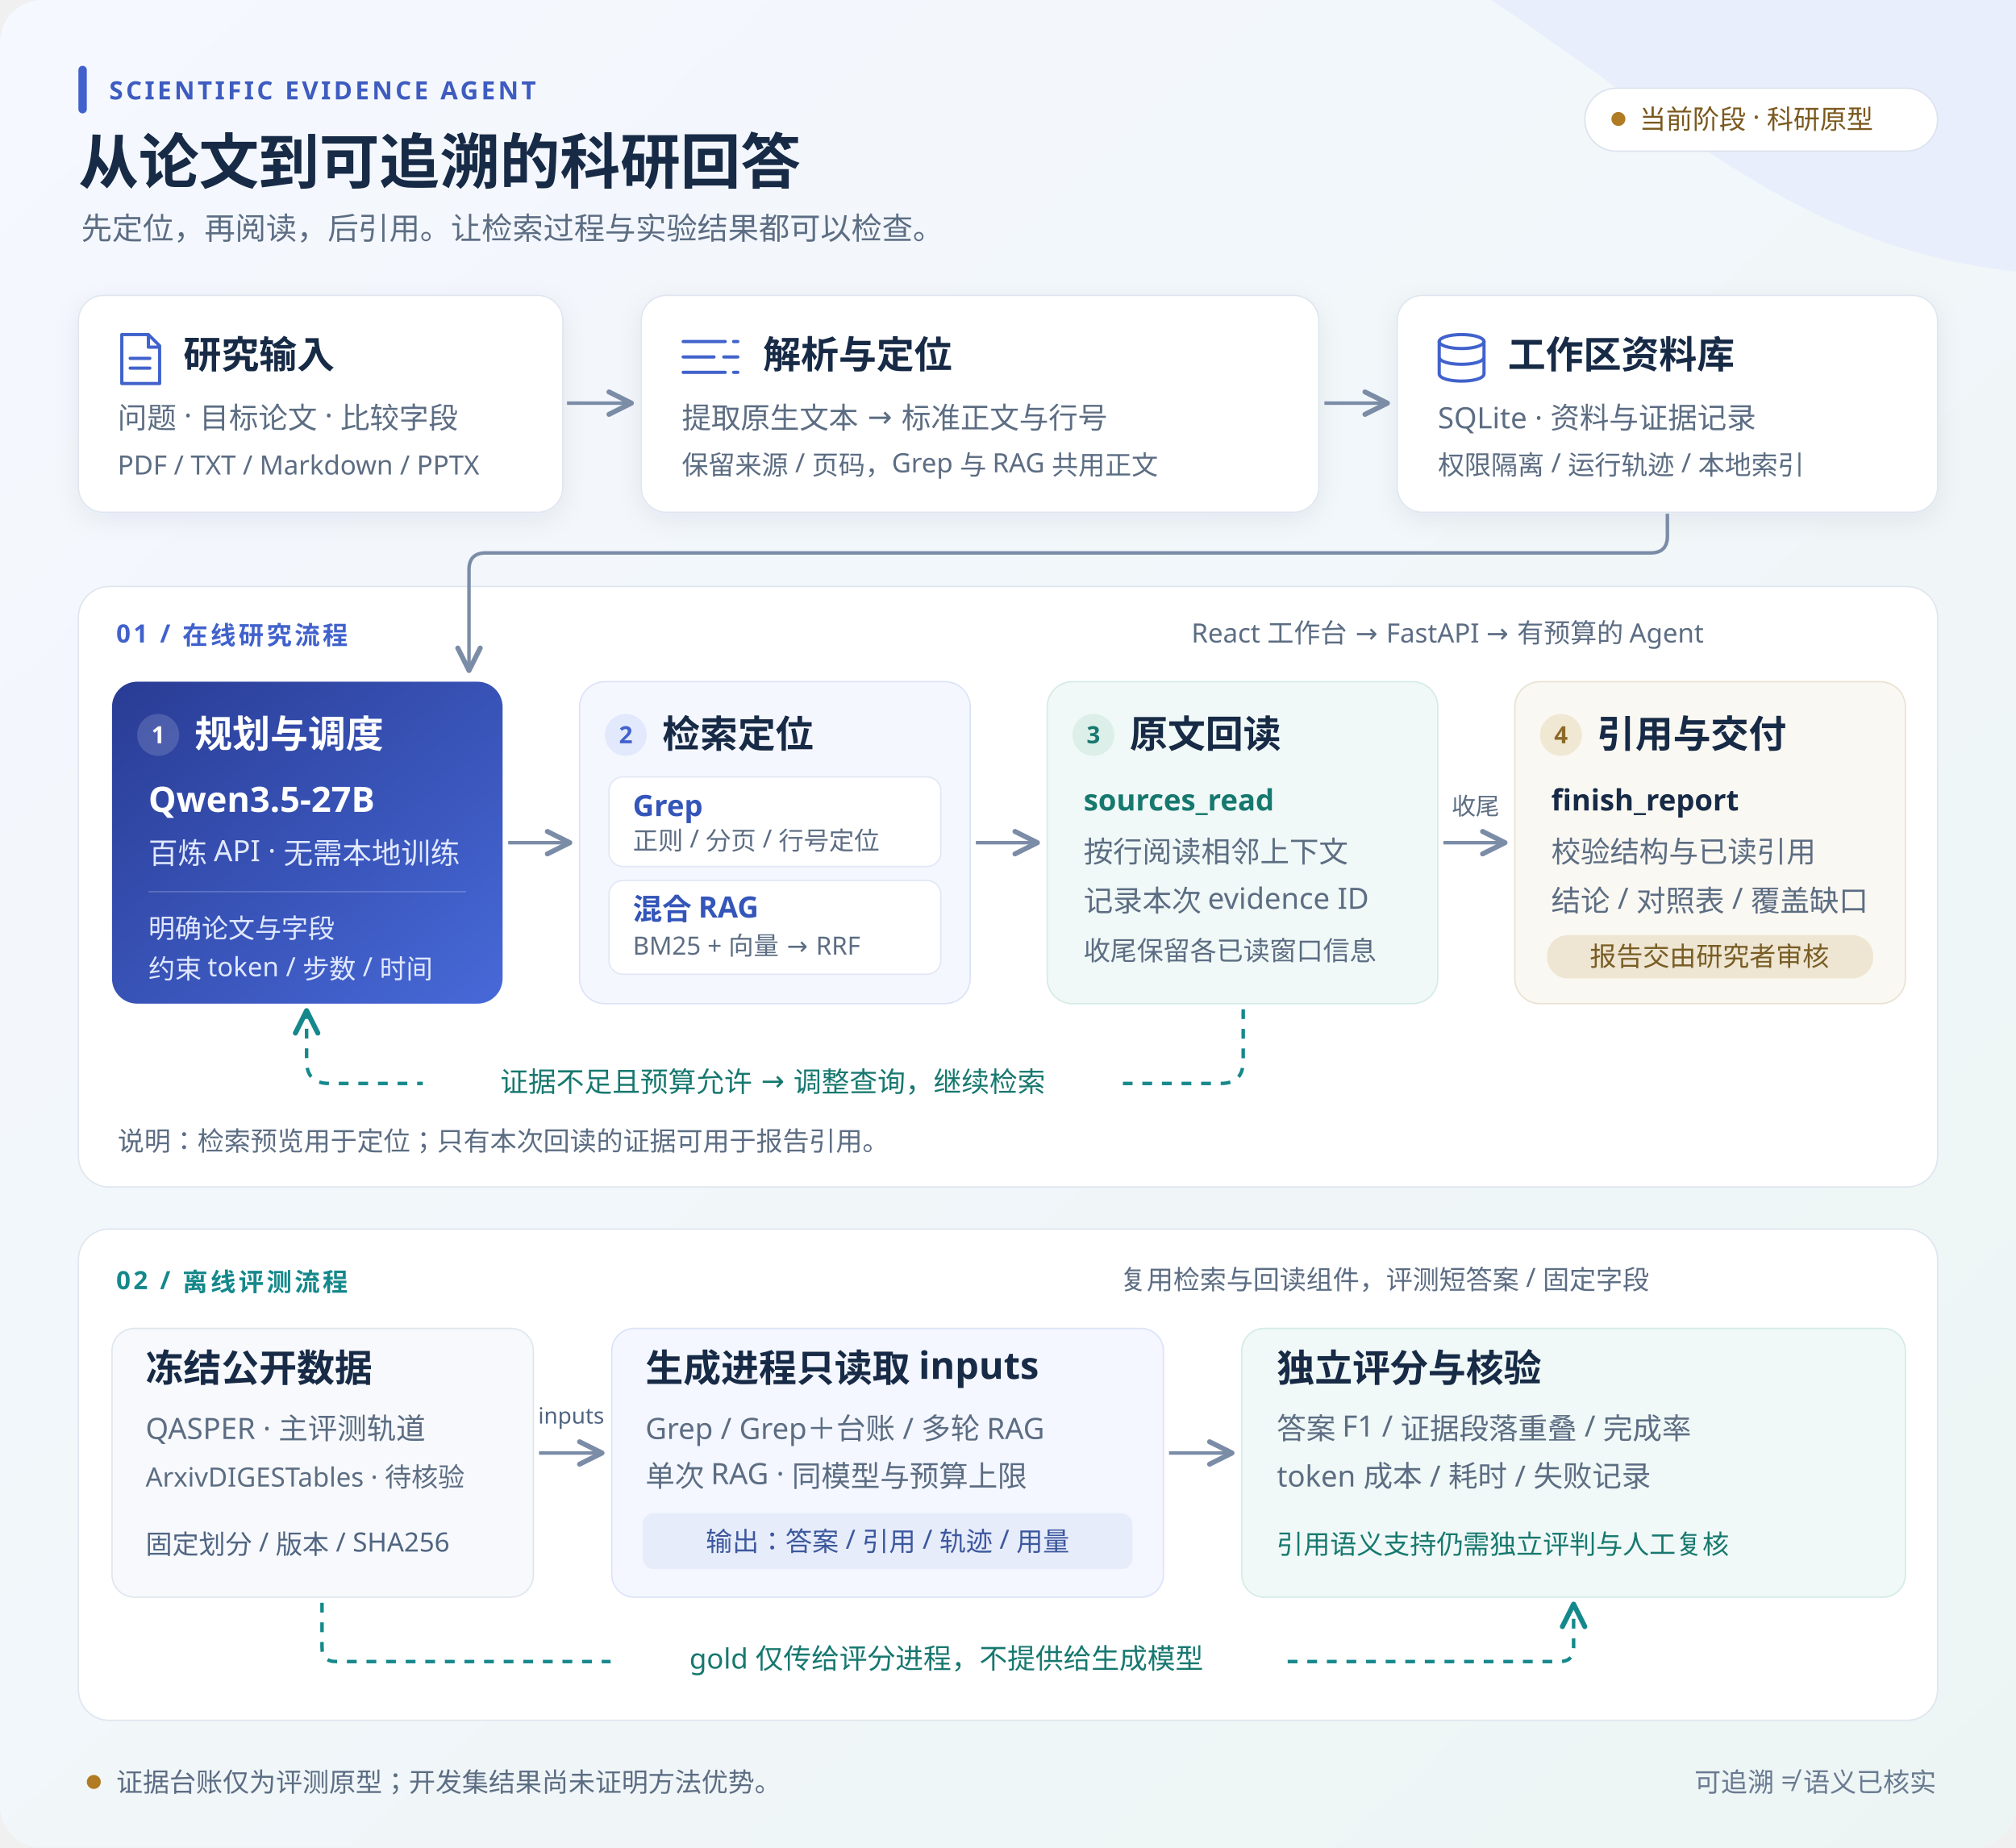
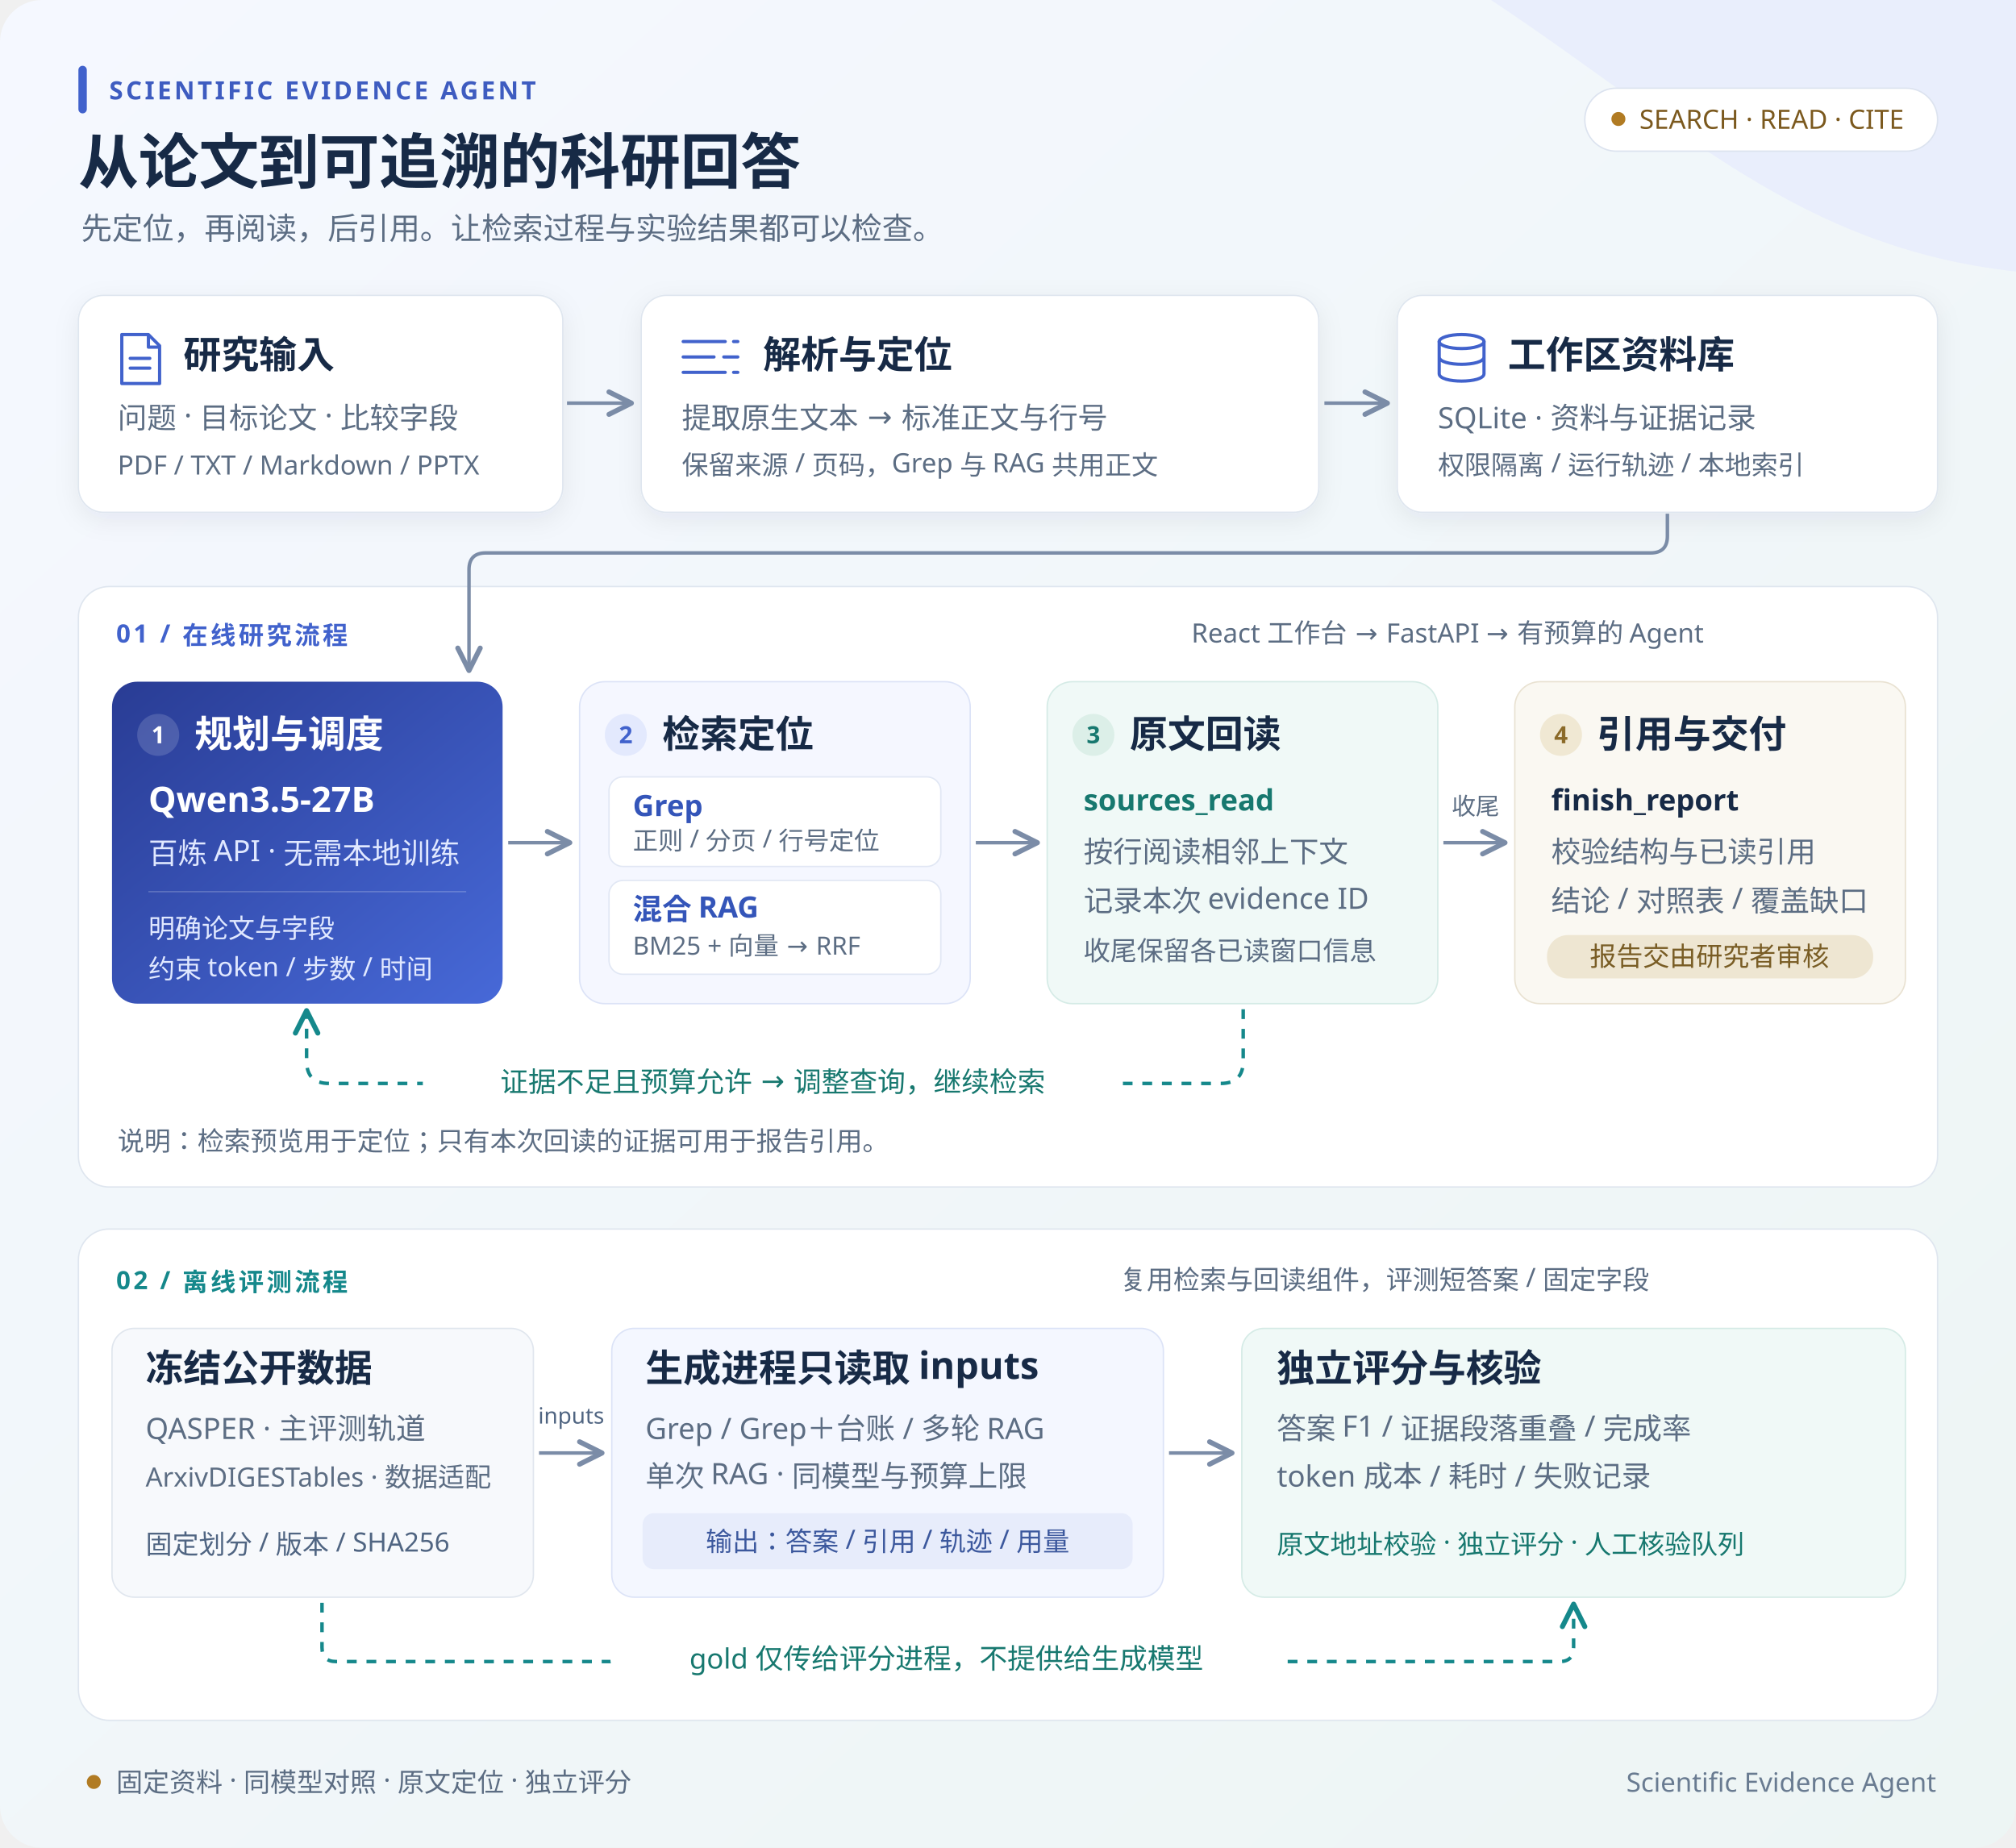
<svg xmlns="http://www.w3.org/2000/svg" width="1440" height="1320" viewBox="0 0 1440 1320" role="img" aria-labelledby="title desc">
  <defs>
    <linearGradient id="canvas" x1="0" y1="0" x2="1" y2="1">
      <stop offset="0" stop-color="#f5f8ff" />
      <stop offset="1" stop-color="#edf5f4" />
    </linearGradient>
    <linearGradient id="agent" x1="0" y1="0" x2="1" y2="1">
      <stop offset="0" stop-color="#293c94" />
      <stop offset="1" stop-color="#4769d8" />
    </linearGradient>
    <filter id="shadow" x="-15%" y="-15%" width="130%" height="145%">
      <feDropShadow dx="0" dy="5" stdDeviation="9" flood-color="#24334d" flood-opacity="0.07" />
    </filter>
    <marker id="arrow" viewBox="0 0 10 10" refX="9" refY="5" markerWidth="8" markerHeight="8" orient="auto-start-reverse">
      <path d="M1 1 L9 5 L1 9" fill="none" stroke="#7b8ca7" stroke-width="1.8" stroke-linecap="round" stroke-linejoin="round" />
    </marker>
    <marker id="teal-arrow" viewBox="0 0 10 10" refX="9" refY="5" markerWidth="8" markerHeight="8" orient="auto-start-reverse">
      <path d="M1 1 L9 5 L1 9" fill="none" stroke="#15888b" stroke-width="1.8" stroke-linecap="round" stroke-linejoin="round" />
    </marker>
    <style>
      text { font-family: "Microsoft YaHei", "Noto Sans SC", "PingFang SC", sans-serif; }
      .ink { fill: #172a46; }
      .muted { fill: #5c6d83; }
      .eyebrow { font-size: 18px; font-weight: 700; letter-spacing: 2px; }
      .heading { font-size: 27px; font-weight: 700; }
      .body { font-size: 21px; }
      .small { font-size: 19px; }
      .connector { fill: none; stroke: #7b8ca7; stroke-width: 2.5; marker-end: url(#arrow); }
      .loop { fill: none; stroke: #15888b; stroke-width: 2.5; stroke-dasharray: 7 7; marker-end: url(#teal-arrow); }
      .icon { fill: none; stroke: currentColor; stroke-width: 2.3; stroke-linecap: round; stroke-linejoin: round; }
    </style>
  </defs>
  <rect width="1440" height="1320" rx="30" fill="url(#canvas)" />
  <path d="M1065 0H1440V194C1285 177 1202 91 1065 0Z" fill="#e9eefc" />
  <rect x="56" y="47" width="6" height="34" rx="3" fill="#4162cc" />
  <text x="78" y="71" class="eyebrow" fill="#3e5cc0">SCIENTIFIC EVIDENCE AGENT</text>
  <text x="56" y="131" font-size="43" font-weight="700" class="ink">从论文到可追溯的科研回答</text>
  <text x="58" y="171" font-size="22" class="muted">先定位，再阅读，后引用。让检索过程与实验结果都可以检查。</text>
  <rect x="1132" y="63" width="252" height="45" rx="22.5" fill="#fff" stroke="#dce3ef" />
  <circle cx="1156" cy="85" r="5" fill="#b17b23" />
-   <text x="1171" y="92" class="small" fill="#7b591e">当前阶段 · 科研原型</text>
+   <text x="1171" y="92" class="small" fill="#7b591e">SEARCH · READ · CITE</text>
  <g filter="url(#shadow)">
    <rect x="56" y="211" width="346" height="155" rx="18" fill="#fff" stroke="#dfe6ef" />
    <rect x="458" y="211" width="484" height="155" rx="18" fill="#fff" stroke="#dfe6ef" />
    <rect x="998" y="211" width="386" height="155" rx="18" fill="#fff" stroke="#dfe6ef" />
  </g>
  <g class="icon" color="#4162cc" transform="translate(83 239)">
    <path d="M4 0H23L31 8V35H4Z M23 0V9H31 M10 17H24 M10 24H24" />
  </g>
  <text x="131" y="263" class="heading ink">研究输入</text>
  <text x="84" y="306" class="body muted">问题 · 目标论文 · 比较字段</text>
  <text x="84" y="339" class="small muted">PDF / TXT / Markdown / PPTX</text>
  <path d="M405 288H451" class="connector" />
  <g class="icon" color="#4162cc" transform="translate(488 241)">
    <path d="M0 3H30 M0 14H22 M0 25H30 M36 3H39 M29 14H39 M36 25H39" />
  </g>
  <text x="545" y="263" class="heading ink">解析与定位</text>
  <text x="487" y="306" class="body muted">提取原生文本 → 标准正文与行号</text>
  <text x="487" y="339" class="small muted">保留来源 / 页码，Grep 与 RAG 共用正文</text>
  <path d="M946 288H991" class="connector" />
  <g class="icon" color="#4162cc" transform="translate(1028 239)">
    <ellipse cx="16" cy="5" rx="16" ry="5" />
    <path d="M0 5V28C0 35 32 35 32 28V5 M0 16C0 23 32 23 32 16" />
  </g>
  <text x="1077" y="263" class="heading ink">工作区资料库</text>
  <text x="1027" y="306" class="body muted">SQLite · 资料与证据记录</text>
  <text x="1027" y="339" class="small muted">权限隔离 / 运行轨迹 / 本地索引</text>
  <rect x="56" y="419" width="1328" height="429" rx="22" fill="#fff" stroke="#dfe6ef" />
  <path d="M1191 367V383Q1191 395 1179 395H347Q335 395 335 407V479" class="connector" />
  <text x="83" y="459" class="eyebrow" fill="#4162cc">01 / 在线研究流程</text>
  <text x="851" y="459" class="small muted">React 工作台 → FastAPI → 有预算的 Agent</text>
  <rect x="80" y="487" width="279" height="230" rx="18" fill="url(#agent)" />
  <circle cx="113" cy="525" r="15" fill="#fff" fill-opacity="0.15" />
  <text x="113" y="531" font-size="17" text-anchor="middle" fill="#fff" font-weight="700">1</text>
  <text x="139" y="534" class="heading" fill="#fff">规划与调度</text>
  <text x="106" y="580" font-size="25" font-weight="600" fill="#fff">Qwen3.5-27B</text>
  <text x="106" y="617" class="body" fill="#e0e8ff">百炼 API · 无需本地训练</text>
  <path d="M106 637H333" stroke="#fff" stroke-opacity="0.2" />
  <text x="106" y="670" class="small" fill="#e0e8ff">明确论文与字段</text>
  <text x="106" y="699" class="small" fill="#e0e8ff">约束 token / 步数 / 时间</text>
  <path d="M363 602H407" class="connector" />
  <rect x="414" y="487" width="279" height="230" rx="18" fill="#f5f7ff" stroke="#dce3f7" />
  <circle cx="447" cy="525" r="15" fill="#e3e9fd" />
  <text x="447" y="531" font-size="17" text-anchor="middle" fill="#4162cc" font-weight="700">2</text>
  <text x="473" y="534" class="heading ink">检索定位</text>
  <rect x="435" y="555" width="237" height="64" rx="10" fill="#fff" stroke="#e1e7f4" />
  <text x="452" y="583" class="body" fill="#3455b9" font-weight="700">Grep</text>
  <text x="452" y="607" font-size="18" class="muted">正则 / 分页 / 行号定位</text>
  <rect x="435" y="629" width="237" height="67" rx="10" fill="#fff" stroke="#e1e7f4" />
  <text x="452" y="657" class="body" fill="#3455b9" font-weight="700">混合 RAG</text>
  <text x="452" y="682" font-size="18" class="muted">BM25 + 向量 → RRF</text>
  <path d="M697 602H741" class="connector" />
  <rect x="748" y="487" width="279" height="230" rx="18" fill="#f0f9f7" stroke="#d5ebe6" />
  <circle cx="781" cy="525" r="15" fill="#dcefe8" />
  <text x="781" y="531" font-size="17" text-anchor="middle" fill="#17786f" font-weight="700">3</text>
  <text x="807" y="534" class="heading ink">原文回读</text>
  <text x="774" y="579" class="body" fill="#17786f" font-weight="700">sources_read</text>
  <text x="774" y="616" class="body muted">按行阅读相邻上下文</text>
  <text x="774" y="651" class="body muted">记录本次 evidence ID</text>
  <text x="774" y="686" class="small muted">收尾保留各已读窗口信息</text>
  <path d="M1031 602H1075" class="connector" />
  <text x="1054" y="582" font-size="17" text-anchor="middle" class="muted">收尾</text>
  <rect x="1082" y="487" width="279" height="230" rx="18" fill="#faf8f2" stroke="#e9e2d2" />
  <circle cx="1115" cy="525" r="15" fill="#f0e8d3" />
  <text x="1115" y="531" font-size="17" text-anchor="middle" fill="#8b6a29" font-weight="700">4</text>
  <text x="1141" y="534" class="heading ink">引用与交付</text>
  <text x="1108" y="579" class="body ink" font-weight="700">finish_report</text>
  <text x="1108" y="616" class="body muted">校验结构与已读引用</text>
  <text x="1108" y="651" class="body muted">结论 / 对照表 / 覆盖缺口</text>
  <rect x="1105" y="668" width="233" height="31" rx="15" fill="#eee6d2" />
  <text x="1221" y="690" class="small" text-anchor="middle" fill="#795d25">报告交由研究者审核</text>
  <path d="M888 721V758Q888 774 872 774H235Q219 774 219 758V722" class="loop" />
  <rect x="302" y="757" width="500" height="34" rx="17" fill="#fff" />
  <text x="552" y="780" font-size="20" text-anchor="middle" fill="#17786f">证据不足且预算允许 → 调整查询，继续检索</text>
  <text x="84" y="822" class="small muted">说明：检索预览用于定位；只有本次回读的证据可用于报告引用。</text>
  <rect x="56" y="878" width="1328" height="351" rx="22" fill="#fff" stroke="#dfe6ef" />
  <text x="83" y="921" class="eyebrow" fill="#15888b">02 / 离线评测流程</text>
  <text x="800" y="921" class="small muted">复用检索与回读组件，评测短答案 / 固定字段</text>
  <rect x="80" y="949" width="301" height="192" rx="16" fill="#f7f9fc" stroke="#e0e6ee" />
  <text x="104" y="987" class="heading ink">冻结公开数据</text>
  <text x="104" y="1028" class="body muted">QASPER · 主评测轨道</text>
-   <text x="104" y="1062" class="small muted">ArxivDIGESTables · 待核验</text>
+   <text x="104" y="1062" class="small muted">ArxivDIGESTables · 数据适配</text>
  <text x="104" y="1110" class="small" fill="#506582">固定划分 / 版本 / SHA256</text>
  <path d="M385 1038H430" class="connector" />
  <text x="408" y="1017" font-size="16" text-anchor="middle" fill="#506582">inputs</text>
  <rect x="437" y="949" width="394" height="192" rx="16" fill="#f4f7ff" stroke="#dce3f7" />
  <text x="461" y="987" class="heading ink">生成进程只读取 inputs</text>
  <text x="461" y="1028" class="body muted">Grep / Grep＋台账 / 多轮 RAG</text>
  <text x="461" y="1062" class="body muted">单次 RAG · 同模型与预算上限</text>
  <rect x="459" y="1081" width="350" height="40" rx="8" fill="#e7ecfb" />
  <text x="634" y="1108" class="small" text-anchor="middle" fill="#3c589d">输出：答案 / 引用 / 轨迹 / 用量</text>
  <path d="M835 1038H880" class="connector" />
  <rect x="887" y="949" width="474" height="192" rx="16" fill="#f0f9f7" stroke="#d5ebe6" />
  <text x="912" y="987" class="heading ink">独立评分与核验</text>
  <text x="912" y="1028" class="body muted">答案 F1 / 证据段落重叠 / 完成率</text>
  <text x="912" y="1062" class="body muted">token 成本 / 耗时 / 失败记录</text>
-   <text x="912" y="1110" class="small" fill="#17786f">引用语义支持仍需独立评判与人工复核</text>
+   <text x="912" y="1110" class="small" fill="#17786f">原文地址校验 · 独立评分 · 人工核验队列</text>
  <path d="M230 1145V1177Q230 1187 240 1187H1114Q1124 1187 1124 1177V1146" class="loop" />
  <rect x="436" y="1168" width="480" height="34" rx="17" fill="#fff" />
  <text x="676" y="1192" font-size="20" text-anchor="middle" fill="#17786f">gold 仅传给评分进程，不提供给生成模型</text>
  <circle cx="67" cy="1273" r="5" fill="#b17b23" />
-   <text x="83" y="1280" class="small muted">证据台账仅为评测原型；开发集结果尚未证明方法优势。</text>
-   <text x="1383" y="1280" class="small" fill="#697b91" text-anchor="end">可追溯 ≠ 语义已核实</text>
+   <text x="83" y="1280" class="small muted">固定资料 · 同模型对照 · 原文定位 · 独立评分</text>
+   <text x="1383" y="1280" class="small" fill="#697b91" text-anchor="end">Scientific Evidence Agent</text>
</svg>
